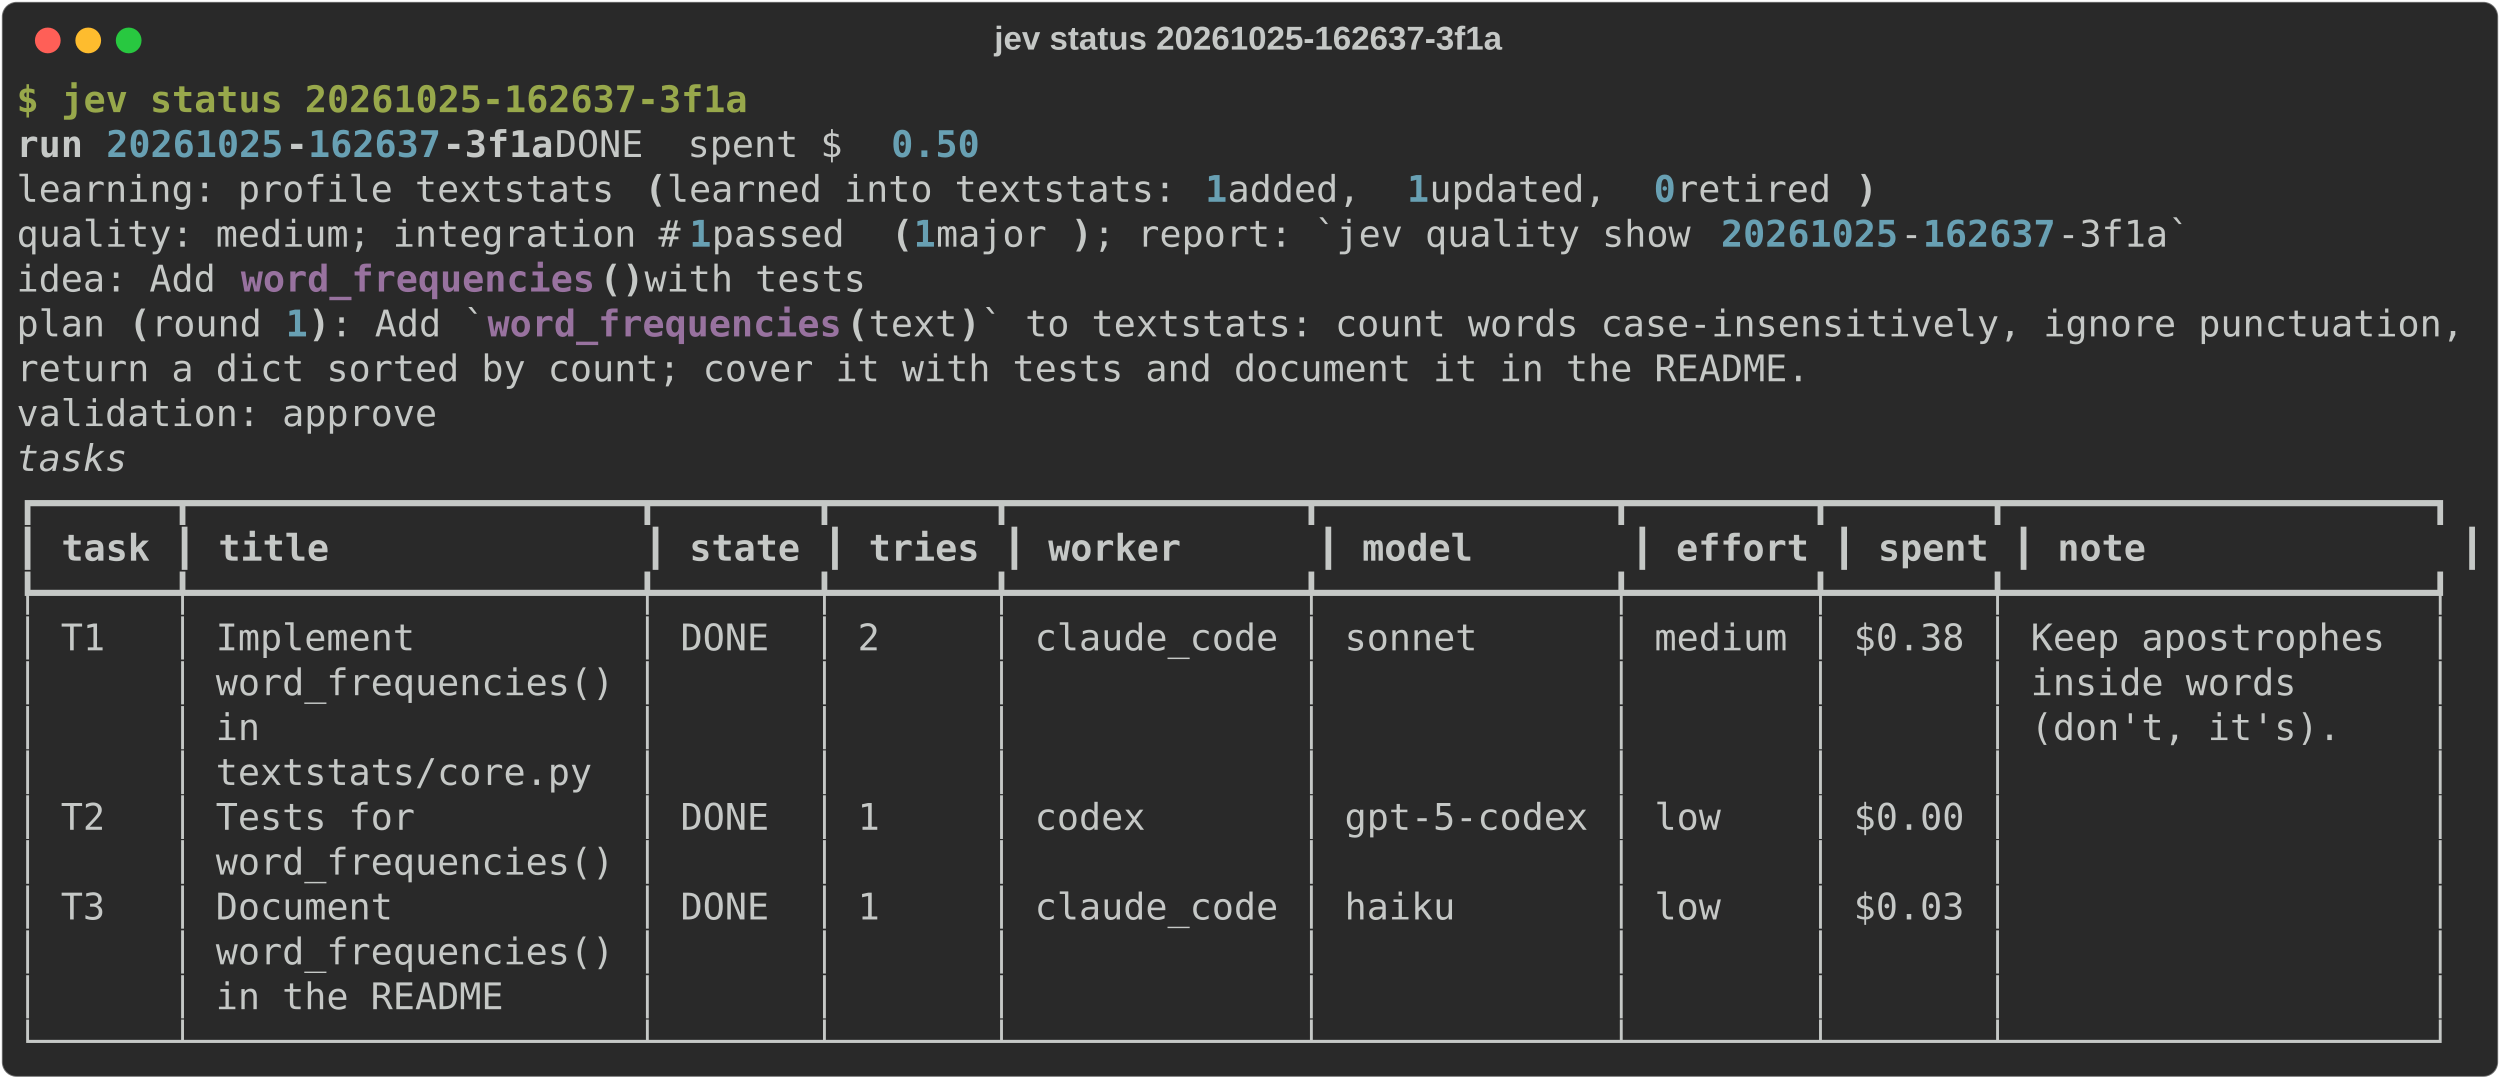
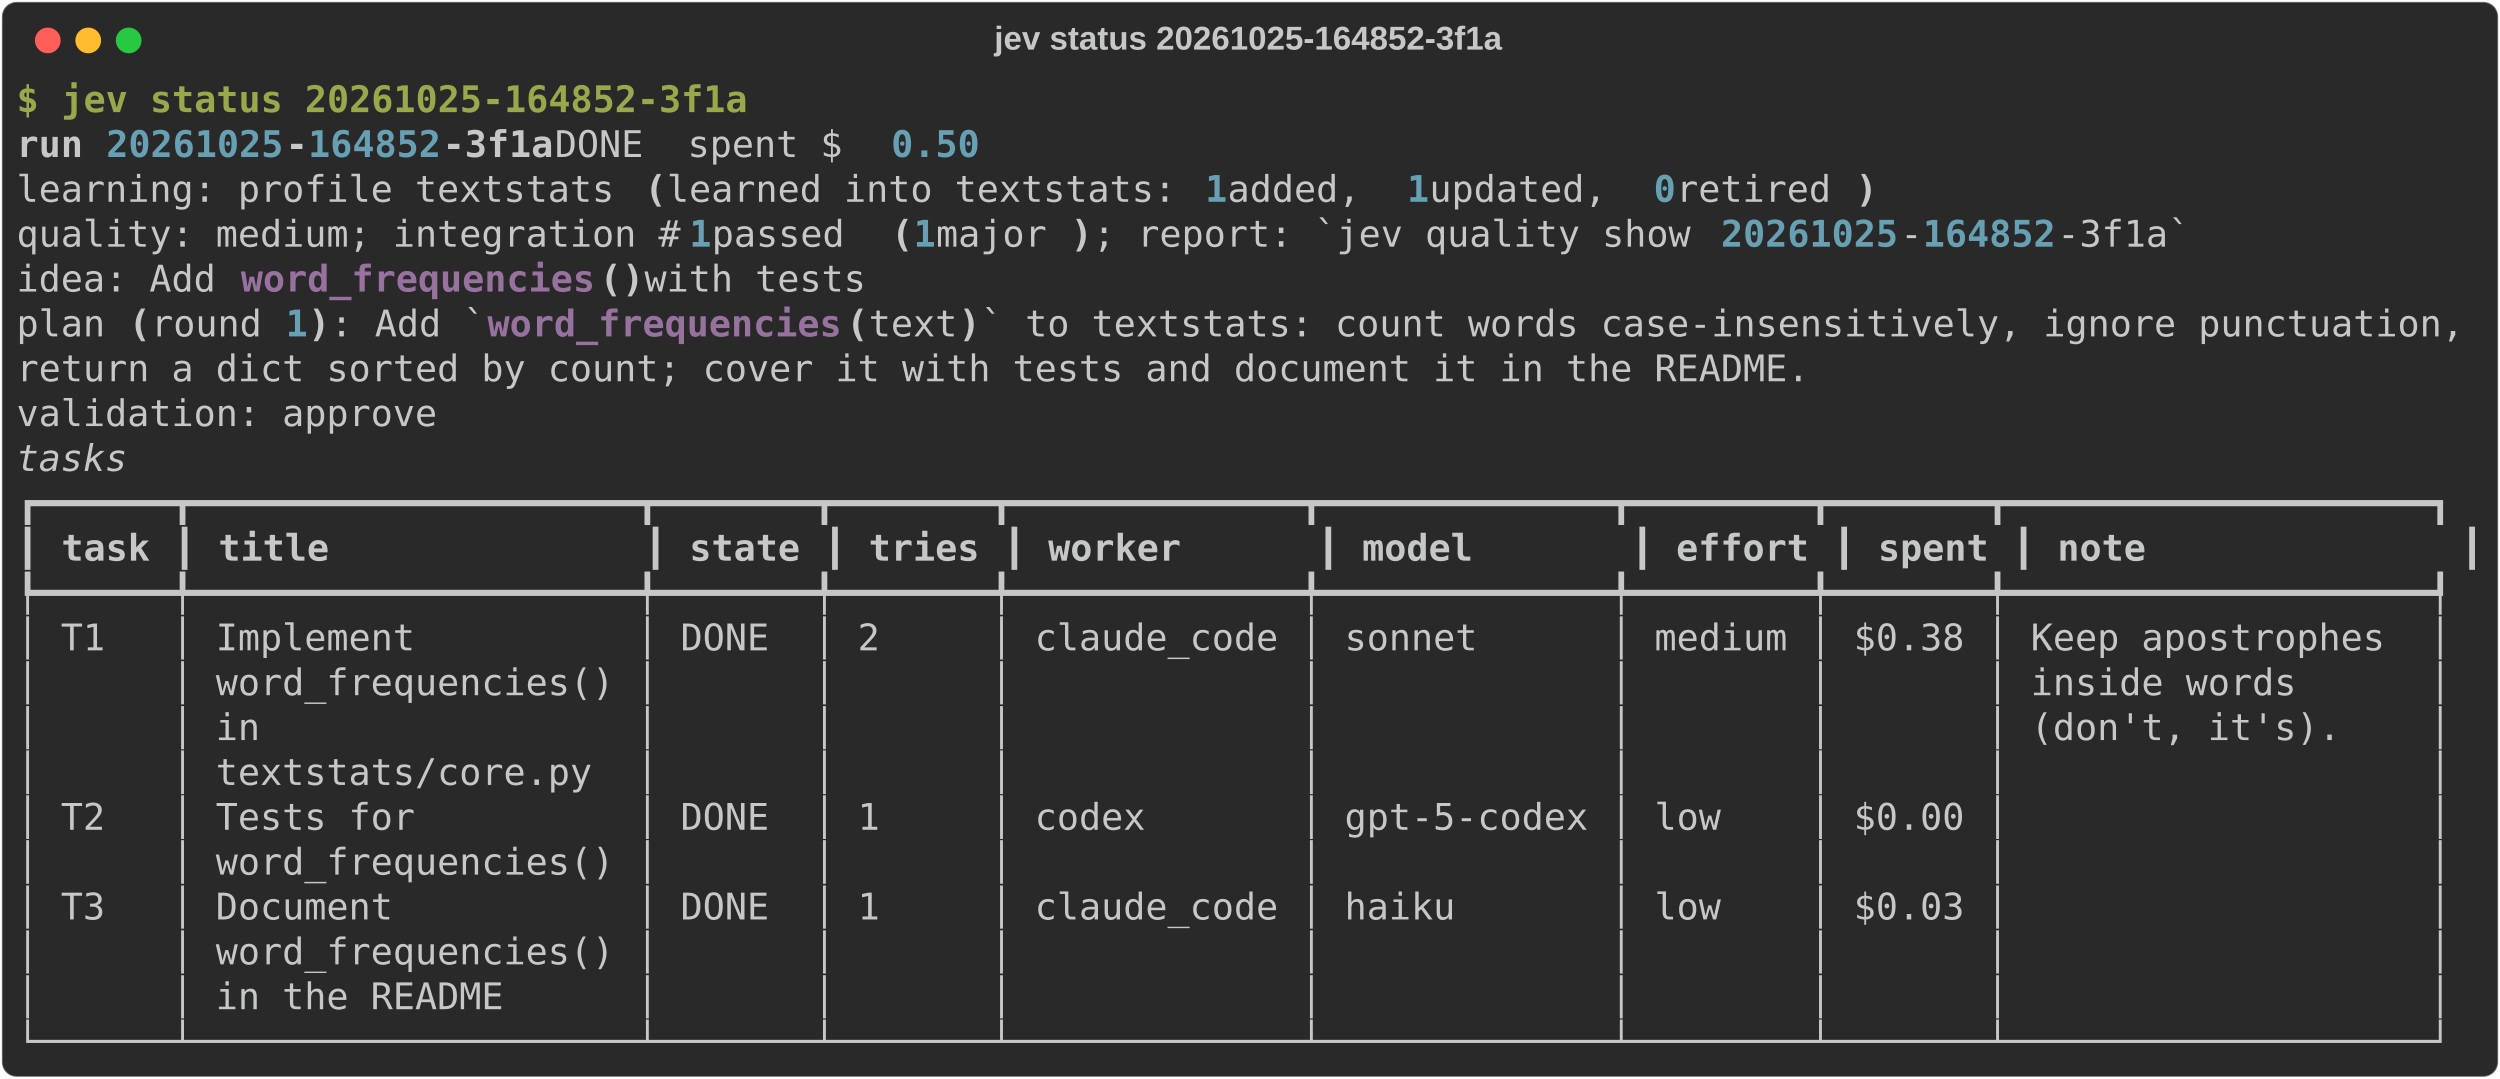
<svg xmlns="http://www.w3.org/2000/svg" class="rich-terminal" viewBox="0 0 1360 586.8">
  <style>

    @font-face {
        font-family: "Fira Code";
        src: local("FiraCode-Regular"),
                url("https://cdnjs.cloudflare.com/ajax/libs/firacode/6.2.0/woff2/FiraCode-Regular.woff2") format("woff2"),
                url("https://cdnjs.cloudflare.com/ajax/libs/firacode/6.2.0/woff/FiraCode-Regular.woff") format("woff");
        font-style: normal;
        font-weight: 400;
    }
    @font-face {
        font-family: "Fira Code";
        src: local("FiraCode-Bold"),
                url("https://cdnjs.cloudflare.com/ajax/libs/firacode/6.2.0/woff2/FiraCode-Bold.woff2") format("woff2"),
                url("https://cdnjs.cloudflare.com/ajax/libs/firacode/6.2.0/woff/FiraCode-Bold.woff") format("woff");
        font-style: bold;
        font-weight: 700;
    }

-     .terminal-3790781360-matrix {
+     .terminal-539147188-matrix {
        font-family: Fira Code, monospace;
        font-size: 20px;
        line-height: 24.4px;
        font-variant-east-asian: full-width;
    }

-     .terminal-3790781360-title {
+     .terminal-539147188-title {
        font-size: 18px;
        font-weight: bold;
        font-family: arial;
    }

-     .terminal-3790781360-r1 { fill: #98a84b;font-weight: bold }
- .terminal-3790781360-r2 { fill: #c5c8c6 }
- .terminal-3790781360-r3 { fill: #c5c8c6;font-weight: bold }
- .terminal-3790781360-r4 { fill: #68a0b3;font-weight: bold }
- .terminal-3790781360-r5 { fill: #98729f;font-weight: bold }
- .terminal-3790781360-r6 { fill: #c5c8c6;font-style: italic; }
+     .terminal-539147188-r1 { fill: #98a84b;font-weight: bold }
+ .terminal-539147188-r2 { fill: #c5c8c6 }
+ .terminal-539147188-r3 { fill: #c5c8c6;font-weight: bold }
+ .terminal-539147188-r4 { fill: #68a0b3;font-weight: bold }
+ .terminal-539147188-r5 { fill: #98729f;font-weight: bold }
+ .terminal-539147188-r6 { fill: #c5c8c6;font-style: italic; }
    </style>
  <defs>
-     <clipPath id="terminal-3790781360-clip-terminal">
+     <clipPath id="terminal-539147188-clip-terminal">
      <rect x="0" y="0" width="1341.0" height="535.8" />
    </clipPath>
-     <clipPath id="terminal-3790781360-line-0">
+     <clipPath id="terminal-539147188-line-0">
      <rect x="0" y="1.5" width="1342" height="24.65" />
    </clipPath>
-     <clipPath id="terminal-3790781360-line-1">
+     <clipPath id="terminal-539147188-line-1">
      <rect x="0" y="25.9" width="1342" height="24.65" />
    </clipPath>
-     <clipPath id="terminal-3790781360-line-2">
+     <clipPath id="terminal-539147188-line-2">
      <rect x="0" y="50.3" width="1342" height="24.65" />
    </clipPath>
-     <clipPath id="terminal-3790781360-line-3">
+     <clipPath id="terminal-539147188-line-3">
      <rect x="0" y="74.7" width="1342" height="24.65" />
    </clipPath>
-     <clipPath id="terminal-3790781360-line-4">
+     <clipPath id="terminal-539147188-line-4">
      <rect x="0" y="99.1" width="1342" height="24.65" />
    </clipPath>
-     <clipPath id="terminal-3790781360-line-5">
+     <clipPath id="terminal-539147188-line-5">
      <rect x="0" y="123.5" width="1342" height="24.65" />
    </clipPath>
-     <clipPath id="terminal-3790781360-line-6">
+     <clipPath id="terminal-539147188-line-6">
      <rect x="0" y="147.9" width="1342" height="24.65" />
    </clipPath>
-     <clipPath id="terminal-3790781360-line-7">
+     <clipPath id="terminal-539147188-line-7">
      <rect x="0" y="172.3" width="1342" height="24.65" />
    </clipPath>
-     <clipPath id="terminal-3790781360-line-8">
+     <clipPath id="terminal-539147188-line-8">
      <rect x="0" y="196.7" width="1342" height="24.65" />
    </clipPath>
-     <clipPath id="terminal-3790781360-line-9">
+     <clipPath id="terminal-539147188-line-9">
      <rect x="0" y="221.1" width="1342" height="24.65" />
    </clipPath>
-     <clipPath id="terminal-3790781360-line-10">
+     <clipPath id="terminal-539147188-line-10">
      <rect x="0" y="245.5" width="1342" height="24.65" />
    </clipPath>
-     <clipPath id="terminal-3790781360-line-11">
+     <clipPath id="terminal-539147188-line-11">
      <rect x="0" y="269.9" width="1342" height="24.65" />
    </clipPath>
-     <clipPath id="terminal-3790781360-line-12">
+     <clipPath id="terminal-539147188-line-12">
      <rect x="0" y="294.3" width="1342" height="24.65" />
    </clipPath>
-     <clipPath id="terminal-3790781360-line-13">
+     <clipPath id="terminal-539147188-line-13">
      <rect x="0" y="318.7" width="1342" height="24.65" />
    </clipPath>
-     <clipPath id="terminal-3790781360-line-14">
+     <clipPath id="terminal-539147188-line-14">
      <rect x="0" y="343.1" width="1342" height="24.65" />
    </clipPath>
-     <clipPath id="terminal-3790781360-line-15">
+     <clipPath id="terminal-539147188-line-15">
      <rect x="0" y="367.5" width="1342" height="24.65" />
    </clipPath>
-     <clipPath id="terminal-3790781360-line-16">
+     <clipPath id="terminal-539147188-line-16">
      <rect x="0" y="391.9" width="1342" height="24.65" />
    </clipPath>
-     <clipPath id="terminal-3790781360-line-17">
+     <clipPath id="terminal-539147188-line-17">
      <rect x="0" y="416.3" width="1342" height="24.65" />
    </clipPath>
-     <clipPath id="terminal-3790781360-line-18">
+     <clipPath id="terminal-539147188-line-18">
      <rect x="0" y="440.7" width="1342" height="24.65" />
    </clipPath>
-     <clipPath id="terminal-3790781360-line-19">
+     <clipPath id="terminal-539147188-line-19">
      <rect x="0" y="465.1" width="1342" height="24.65" />
    </clipPath>
-     <clipPath id="terminal-3790781360-line-20">
+     <clipPath id="terminal-539147188-line-20">
      <rect x="0" y="489.5" width="1342" height="24.65" />
    </clipPath>
  </defs>
  <rect fill="#292929" stroke="rgba(255,255,255,0.35)" stroke-width="1" x="1" y="1" width="1358" height="584.8" rx="8" />
-   <text class="terminal-3790781360-title" fill="#c5c8c6" text-anchor="middle" x="679" y="27">jev status 20261025-162637-3f1a</text>
+   <text class="terminal-539147188-title" fill="#c5c8c6" text-anchor="middle" x="679" y="27">jev status 20261025-164852-3f1a</text>
  <g transform="translate(26,22)">
    <circle cx="0" cy="0" r="7" fill="#ff5f57" />
    <circle cx="22" cy="0" r="7" fill="#febc2e" />
    <circle cx="44" cy="0" r="7" fill="#28c840" />
  </g>
-   <g transform="translate(9, 41)" clip-path="url(#terminal-3790781360-clip-terminal)">
-     <g class="terminal-3790781360-matrix">
-       <text class="terminal-3790781360-r1" x="0" y="20" textLength="24.4" clip-path="url(#terminal-3790781360-line-0)">$ </text>
-       <text class="terminal-3790781360-r1" x="24.4" y="20" textLength="378.2" clip-path="url(#terminal-3790781360-line-0)">jev status 20261025-162637-3f1a</text>
-       <text class="terminal-3790781360-r2" x="1342" y="20" textLength="12.2" clip-path="url(#terminal-3790781360-line-0)">
- </text>
-       <text class="terminal-3790781360-r3" x="0" y="44.4" textLength="48.8" clip-path="url(#terminal-3790781360-line-1)">run </text>
-       <text class="terminal-3790781360-r4" x="48.8" y="44.4" textLength="97.6" clip-path="url(#terminal-3790781360-line-1)">20261025</text>
-       <text class="terminal-3790781360-r3" x="146.4" y="44.4" textLength="12.2" clip-path="url(#terminal-3790781360-line-1)">-</text>
-       <text class="terminal-3790781360-r4" x="158.6" y="44.4" textLength="73.2" clip-path="url(#terminal-3790781360-line-1)">162637</text>
-       <text class="terminal-3790781360-r3" x="231.8" y="44.4" textLength="61" clip-path="url(#terminal-3790781360-line-1)">-3f1a</text>
-       <text class="terminal-3790781360-r2" x="292.8" y="44.4" textLength="183" clip-path="url(#terminal-3790781360-line-1)">  DONE  spent $</text>
-       <text class="terminal-3790781360-r4" x="475.8" y="44.4" textLength="48.8" clip-path="url(#terminal-3790781360-line-1)">0.50</text>
-       <text class="terminal-3790781360-r2" x="1342" y="44.4" textLength="12.2" clip-path="url(#terminal-3790781360-line-1)">
- </text>
-       <text class="terminal-3790781360-r2" x="0" y="68.8" textLength="341.6" clip-path="url(#terminal-3790781360-line-2)">learning: profile textstats </text>
-       <text class="terminal-3790781360-r3" x="341.6" y="68.8" textLength="12.2" clip-path="url(#terminal-3790781360-line-2)">(</text>
-       <text class="terminal-3790781360-r2" x="353.8" y="68.8" textLength="292.8" clip-path="url(#terminal-3790781360-line-2)">learned into textstats: </text>
-       <text class="terminal-3790781360-r4" x="646.6" y="68.8" textLength="12.2" clip-path="url(#terminal-3790781360-line-2)">1</text>
-       <text class="terminal-3790781360-r2" x="658.8" y="68.8" textLength="97.6" clip-path="url(#terminal-3790781360-line-2)"> added, </text>
-       <text class="terminal-3790781360-r4" x="756.4" y="68.8" textLength="12.2" clip-path="url(#terminal-3790781360-line-2)">1</text>
-       <text class="terminal-3790781360-r2" x="768.6" y="68.8" textLength="122" clip-path="url(#terminal-3790781360-line-2)"> updated, </text>
-       <text class="terminal-3790781360-r4" x="890.6" y="68.8" textLength="12.2" clip-path="url(#terminal-3790781360-line-2)">0</text>
-       <text class="terminal-3790781360-r2" x="902.8" y="68.8" textLength="97.6" clip-path="url(#terminal-3790781360-line-2)"> retired</text>
-       <text class="terminal-3790781360-r3" x="1000.4" y="68.8" textLength="12.2" clip-path="url(#terminal-3790781360-line-2)">)</text>
-       <text class="terminal-3790781360-r2" x="1342" y="68.8" textLength="12.2" clip-path="url(#terminal-3790781360-line-2)">
- </text>
-       <text class="terminal-3790781360-r2" x="0" y="93.2" textLength="366" clip-path="url(#terminal-3790781360-line-3)">quality: medium; integration #</text>
-       <text class="terminal-3790781360-r4" x="366" y="93.2" textLength="12.2" clip-path="url(#terminal-3790781360-line-3)">1</text>
-       <text class="terminal-3790781360-r2" x="378.2" y="93.2" textLength="97.6" clip-path="url(#terminal-3790781360-line-3)"> passed </text>
-       <text class="terminal-3790781360-r3" x="475.8" y="93.2" textLength="12.2" clip-path="url(#terminal-3790781360-line-3)">(</text>
-       <text class="terminal-3790781360-r4" x="488" y="93.2" textLength="12.2" clip-path="url(#terminal-3790781360-line-3)">1</text>
-       <text class="terminal-3790781360-r2" x="500.2" y="93.2" textLength="73.2" clip-path="url(#terminal-3790781360-line-3)"> major</text>
-       <text class="terminal-3790781360-r3" x="573.4" y="93.2" textLength="12.2" clip-path="url(#terminal-3790781360-line-3)">)</text>
-       <text class="terminal-3790781360-r2" x="585.6" y="93.2" textLength="341.6" clip-path="url(#terminal-3790781360-line-3)">; report: `jev quality show </text>
-       <text class="terminal-3790781360-r4" x="927.2" y="93.2" textLength="97.6" clip-path="url(#terminal-3790781360-line-3)">20261025</text>
-       <text class="terminal-3790781360-r2" x="1024.8" y="93.2" textLength="12.2" clip-path="url(#terminal-3790781360-line-3)">-</text>
-       <text class="terminal-3790781360-r4" x="1037" y="93.2" textLength="73.2" clip-path="url(#terminal-3790781360-line-3)">162637</text>
-       <text class="terminal-3790781360-r2" x="1110.2" y="93.2" textLength="73.2" clip-path="url(#terminal-3790781360-line-3)">-3f1a`</text>
-       <text class="terminal-3790781360-r2" x="1342" y="93.2" textLength="12.2" clip-path="url(#terminal-3790781360-line-3)">
- </text>
-       <text class="terminal-3790781360-r2" x="0" y="117.6" textLength="122" clip-path="url(#terminal-3790781360-line-4)">idea: Add </text>
-       <text class="terminal-3790781360-r5" x="122" y="117.6" textLength="195.2" clip-path="url(#terminal-3790781360-line-4)">word_frequencies</text>
-       <text class="terminal-3790781360-r3" x="317.2" y="117.6" textLength="12.2" clip-path="url(#terminal-3790781360-line-4)">(</text>
-       <text class="terminal-3790781360-r3" x="329.4" y="117.6" textLength="12.2" clip-path="url(#terminal-3790781360-line-4)">)</text>
-       <text class="terminal-3790781360-r2" x="341.6" y="117.6" textLength="134.2" clip-path="url(#terminal-3790781360-line-4)"> with tests</text>
-       <text class="terminal-3790781360-r2" x="1342" y="117.6" textLength="12.2" clip-path="url(#terminal-3790781360-line-4)">
- </text>
-       <text class="terminal-3790781360-r2" x="0" y="142" textLength="61" clip-path="url(#terminal-3790781360-line-5)">plan </text>
-       <text class="terminal-3790781360-r3" x="61" y="142" textLength="12.2" clip-path="url(#terminal-3790781360-line-5)">(</text>
-       <text class="terminal-3790781360-r2" x="73.2" y="142" textLength="73.2" clip-path="url(#terminal-3790781360-line-5)">round </text>
-       <text class="terminal-3790781360-r4" x="146.4" y="142" textLength="12.2" clip-path="url(#terminal-3790781360-line-5)">1</text>
-       <text class="terminal-3790781360-r3" x="158.6" y="142" textLength="12.2" clip-path="url(#terminal-3790781360-line-5)">)</text>
-       <text class="terminal-3790781360-r2" x="170.8" y="142" textLength="85.4" clip-path="url(#terminal-3790781360-line-5)">: Add `</text>
-       <text class="terminal-3790781360-r5" x="256.2" y="142" textLength="195.2" clip-path="url(#terminal-3790781360-line-5)">word_frequencies</text>
-       <text class="terminal-3790781360-r3" x="451.4" y="142" textLength="12.2" clip-path="url(#terminal-3790781360-line-5)">(</text>
-       <text class="terminal-3790781360-r2" x="463.6" y="142" textLength="48.8" clip-path="url(#terminal-3790781360-line-5)">text</text>
-       <text class="terminal-3790781360-r3" x="512.4" y="142" textLength="12.2" clip-path="url(#terminal-3790781360-line-5)">)</text>
-       <text class="terminal-3790781360-r2" x="524.6" y="142" textLength="817.4" clip-path="url(#terminal-3790781360-line-5)">` to textstats: count words case-insensitively, ignore punctuation,</text>
-       <text class="terminal-3790781360-r2" x="1342" y="142" textLength="12.2" clip-path="url(#terminal-3790781360-line-5)">
- </text>
-       <text class="terminal-3790781360-r2" x="0" y="166.4" textLength="988.2" clip-path="url(#terminal-3790781360-line-6)">return a dict sorted by count; cover it with tests and document it in the README.</text>
-       <text class="terminal-3790781360-r2" x="1342" y="166.4" textLength="12.2" clip-path="url(#terminal-3790781360-line-6)">
- </text>
-       <text class="terminal-3790781360-r2" x="0" y="190.8" textLength="231.8" clip-path="url(#terminal-3790781360-line-7)">validation: approve</text>
-       <text class="terminal-3790781360-r2" x="1342" y="190.8" textLength="12.2" clip-path="url(#terminal-3790781360-line-7)">
- </text>
-       <text class="terminal-3790781360-r6" x="0" y="215.2" textLength="1342" clip-path="url(#terminal-3790781360-line-8)">                                                    tasks                                                     </text>
-       <text class="terminal-3790781360-r2" x="1342" y="215.2" textLength="12.2" clip-path="url(#terminal-3790781360-line-8)">
- </text>
-       <text class="terminal-3790781360-r2" x="0" y="239.6" textLength="1342" clip-path="url(#terminal-3790781360-line-9)">┏━━━━━━┳━━━━━━━━━━━━━━━━━━━━┳━━━━━━━┳━━━━━━━┳━━━━━━━━━━━━━┳━━━━━━━━━━━━━┳━━━━━━━━┳━━━━━━━┳━━━━━━━━━━━━━━━━━━━┓</text>
-       <text class="terminal-3790781360-r2" x="1342" y="239.6" textLength="12.2" clip-path="url(#terminal-3790781360-line-9)">
- </text>
-       <text class="terminal-3790781360-r2" x="0" y="264" textLength="12.2" clip-path="url(#terminal-3790781360-line-10)">┃</text>
-       <text class="terminal-3790781360-r3" x="24.4" y="264" textLength="48.8" clip-path="url(#terminal-3790781360-line-10)">task</text>
-       <text class="terminal-3790781360-r2" x="85.4" y="264" textLength="12.2" clip-path="url(#terminal-3790781360-line-10)">┃</text>
-       <text class="terminal-3790781360-r3" x="109.8" y="264" textLength="219.6" clip-path="url(#terminal-3790781360-line-10)">title             </text>
-       <text class="terminal-3790781360-r2" x="341.6" y="264" textLength="12.2" clip-path="url(#terminal-3790781360-line-10)">┃</text>
-       <text class="terminal-3790781360-r3" x="366" y="264" textLength="61" clip-path="url(#terminal-3790781360-line-10)">state</text>
-       <text class="terminal-3790781360-r2" x="439.2" y="264" textLength="12.2" clip-path="url(#terminal-3790781360-line-10)">┃</text>
-       <text class="terminal-3790781360-r3" x="463.6" y="264" textLength="61" clip-path="url(#terminal-3790781360-line-10)">tries</text>
-       <text class="terminal-3790781360-r2" x="536.8" y="264" textLength="12.2" clip-path="url(#terminal-3790781360-line-10)">┃</text>
-       <text class="terminal-3790781360-r3" x="561.2" y="264" textLength="134.2" clip-path="url(#terminal-3790781360-line-10)">worker     </text>
-       <text class="terminal-3790781360-r2" x="707.6" y="264" textLength="12.2" clip-path="url(#terminal-3790781360-line-10)">┃</text>
-       <text class="terminal-3790781360-r3" x="732" y="264" textLength="134.2" clip-path="url(#terminal-3790781360-line-10)">model      </text>
-       <text class="terminal-3790781360-r2" x="878.4" y="264" textLength="12.2" clip-path="url(#terminal-3790781360-line-10)">┃</text>
-       <text class="terminal-3790781360-r3" x="902.8" y="264" textLength="73.2" clip-path="url(#terminal-3790781360-line-10)">effort</text>
-       <text class="terminal-3790781360-r2" x="988.2" y="264" textLength="12.2" clip-path="url(#terminal-3790781360-line-10)">┃</text>
-       <text class="terminal-3790781360-r3" x="1012.6" y="264" textLength="61" clip-path="url(#terminal-3790781360-line-10)">spent</text>
-       <text class="terminal-3790781360-r2" x="1085.8" y="264" textLength="12.2" clip-path="url(#terminal-3790781360-line-10)">┃</text>
-       <text class="terminal-3790781360-r3" x="1110.2" y="264" textLength="207.4" clip-path="url(#terminal-3790781360-line-10)">note             </text>
-       <text class="terminal-3790781360-r2" x="1329.8" y="264" textLength="12.2" clip-path="url(#terminal-3790781360-line-10)">┃</text>
-       <text class="terminal-3790781360-r2" x="1342" y="264" textLength="12.2" clip-path="url(#terminal-3790781360-line-10)">
- </text>
-       <text class="terminal-3790781360-r2" x="0" y="288.4" textLength="1342" clip-path="url(#terminal-3790781360-line-11)">┡━━━━━━╇━━━━━━━━━━━━━━━━━━━━╇━━━━━━━╇━━━━━━━╇━━━━━━━━━━━━━╇━━━━━━━━━━━━━╇━━━━━━━━╇━━━━━━━╇━━━━━━━━━━━━━━━━━━━┩</text>
-       <text class="terminal-3790781360-r2" x="1342" y="288.4" textLength="12.2" clip-path="url(#terminal-3790781360-line-11)">
- </text>
-       <text class="terminal-3790781360-r2" x="0" y="312.8" textLength="1342" clip-path="url(#terminal-3790781360-line-12)">│ T1   │ Implement          │ DONE  │ 2     │ claude_code │ sonnet      │ medium │ $0.38 │ Keep apostrophes  │</text>
-       <text class="terminal-3790781360-r2" x="1342" y="312.8" textLength="12.2" clip-path="url(#terminal-3790781360-line-12)">
- </text>
-       <text class="terminal-3790781360-r2" x="0" y="337.2" textLength="1342" clip-path="url(#terminal-3790781360-line-13)">│      │ word_frequencies() │       │       │             │             │        │       │ inside words      │</text>
-       <text class="terminal-3790781360-r2" x="1342" y="337.2" textLength="12.2" clip-path="url(#terminal-3790781360-line-13)">
- </text>
-       <text class="terminal-3790781360-r2" x="0" y="361.6" textLength="1342" clip-path="url(#terminal-3790781360-line-14)">│      │ in                 │       │       │             │             │        │       │ (don't, it's).    │</text>
-       <text class="terminal-3790781360-r2" x="1342" y="361.6" textLength="12.2" clip-path="url(#terminal-3790781360-line-14)">
- </text>
-       <text class="terminal-3790781360-r2" x="0" y="386" textLength="1342" clip-path="url(#terminal-3790781360-line-15)">│      │ textstats/core.py  │       │       │             │             │        │       │                   │</text>
-       <text class="terminal-3790781360-r2" x="1342" y="386" textLength="12.2" clip-path="url(#terminal-3790781360-line-15)">
- </text>
-       <text class="terminal-3790781360-r2" x="0" y="410.4" textLength="1342" clip-path="url(#terminal-3790781360-line-16)">│ T2   │ Tests for          │ DONE  │ 1     │ codex       │ gpt-5-codex │ low    │ $0.00 │                   │</text>
-       <text class="terminal-3790781360-r2" x="1342" y="410.4" textLength="12.2" clip-path="url(#terminal-3790781360-line-16)">
- </text>
-       <text class="terminal-3790781360-r2" x="0" y="434.8" textLength="1342" clip-path="url(#terminal-3790781360-line-17)">│      │ word_frequencies() │       │       │             │             │        │       │                   │</text>
-       <text class="terminal-3790781360-r2" x="1342" y="434.8" textLength="12.2" clip-path="url(#terminal-3790781360-line-17)">
- </text>
-       <text class="terminal-3790781360-r2" x="0" y="459.2" textLength="1342" clip-path="url(#terminal-3790781360-line-18)">│ T3   │ Document           │ DONE  │ 1     │ claude_code │ haiku       │ low    │ $0.03 │                   │</text>
-       <text class="terminal-3790781360-r2" x="1342" y="459.2" textLength="12.2" clip-path="url(#terminal-3790781360-line-18)">
- </text>
-       <text class="terminal-3790781360-r2" x="0" y="483.6" textLength="1342" clip-path="url(#terminal-3790781360-line-19)">│      │ word_frequencies() │       │       │             │             │        │       │                   │</text>
-       <text class="terminal-3790781360-r2" x="1342" y="483.6" textLength="12.2" clip-path="url(#terminal-3790781360-line-19)">
- </text>
-       <text class="terminal-3790781360-r2" x="0" y="508" textLength="1342" clip-path="url(#terminal-3790781360-line-20)">│      │ in the README      │       │       │             │             │        │       │                   │</text>
-       <text class="terminal-3790781360-r2" x="1342" y="508" textLength="12.2" clip-path="url(#terminal-3790781360-line-20)">
- </text>
-       <text class="terminal-3790781360-r2" x="0" y="532.4" textLength="1342" clip-path="url(#terminal-3790781360-line-21)">└──────┴────────────────────┴───────┴───────┴─────────────┴─────────────┴────────┴───────┴───────────────────┘</text>
-       <text class="terminal-3790781360-r2" x="1342" y="532.4" textLength="12.2" clip-path="url(#terminal-3790781360-line-21)">
+   <g transform="translate(9, 41)" clip-path="url(#terminal-539147188-clip-terminal)">
+     <g class="terminal-539147188-matrix">
+       <text class="terminal-539147188-r1" x="0" y="20" textLength="24.4" clip-path="url(#terminal-539147188-line-0)">$ </text>
+       <text class="terminal-539147188-r1" x="24.4" y="20" textLength="378.2" clip-path="url(#terminal-539147188-line-0)">jev status 20261025-164852-3f1a</text>
+       <text class="terminal-539147188-r2" x="1342" y="20" textLength="12.2" clip-path="url(#terminal-539147188-line-0)">
+ </text>
+       <text class="terminal-539147188-r3" x="0" y="44.4" textLength="48.8" clip-path="url(#terminal-539147188-line-1)">run </text>
+       <text class="terminal-539147188-r4" x="48.8" y="44.4" textLength="97.6" clip-path="url(#terminal-539147188-line-1)">20261025</text>
+       <text class="terminal-539147188-r3" x="146.4" y="44.4" textLength="12.2" clip-path="url(#terminal-539147188-line-1)">-</text>
+       <text class="terminal-539147188-r4" x="158.6" y="44.4" textLength="73.2" clip-path="url(#terminal-539147188-line-1)">164852</text>
+       <text class="terminal-539147188-r3" x="231.8" y="44.4" textLength="61" clip-path="url(#terminal-539147188-line-1)">-3f1a</text>
+       <text class="terminal-539147188-r2" x="292.8" y="44.4" textLength="183" clip-path="url(#terminal-539147188-line-1)">  DONE  spent $</text>
+       <text class="terminal-539147188-r4" x="475.8" y="44.4" textLength="48.8" clip-path="url(#terminal-539147188-line-1)">0.50</text>
+       <text class="terminal-539147188-r2" x="1342" y="44.4" textLength="12.2" clip-path="url(#terminal-539147188-line-1)">
+ </text>
+       <text class="terminal-539147188-r2" x="0" y="68.8" textLength="341.6" clip-path="url(#terminal-539147188-line-2)">learning: profile textstats </text>
+       <text class="terminal-539147188-r3" x="341.6" y="68.8" textLength="12.2" clip-path="url(#terminal-539147188-line-2)">(</text>
+       <text class="terminal-539147188-r2" x="353.8" y="68.8" textLength="292.8" clip-path="url(#terminal-539147188-line-2)">learned into textstats: </text>
+       <text class="terminal-539147188-r4" x="646.6" y="68.8" textLength="12.2" clip-path="url(#terminal-539147188-line-2)">1</text>
+       <text class="terminal-539147188-r2" x="658.8" y="68.8" textLength="97.6" clip-path="url(#terminal-539147188-line-2)"> added, </text>
+       <text class="terminal-539147188-r4" x="756.4" y="68.8" textLength="12.2" clip-path="url(#terminal-539147188-line-2)">1</text>
+       <text class="terminal-539147188-r2" x="768.6" y="68.8" textLength="122" clip-path="url(#terminal-539147188-line-2)"> updated, </text>
+       <text class="terminal-539147188-r4" x="890.6" y="68.8" textLength="12.2" clip-path="url(#terminal-539147188-line-2)">0</text>
+       <text class="terminal-539147188-r2" x="902.8" y="68.8" textLength="97.6" clip-path="url(#terminal-539147188-line-2)"> retired</text>
+       <text class="terminal-539147188-r3" x="1000.4" y="68.8" textLength="12.2" clip-path="url(#terminal-539147188-line-2)">)</text>
+       <text class="terminal-539147188-r2" x="1342" y="68.8" textLength="12.2" clip-path="url(#terminal-539147188-line-2)">
+ </text>
+       <text class="terminal-539147188-r2" x="0" y="93.2" textLength="366" clip-path="url(#terminal-539147188-line-3)">quality: medium; integration #</text>
+       <text class="terminal-539147188-r4" x="366" y="93.2" textLength="12.2" clip-path="url(#terminal-539147188-line-3)">1</text>
+       <text class="terminal-539147188-r2" x="378.2" y="93.2" textLength="97.6" clip-path="url(#terminal-539147188-line-3)"> passed </text>
+       <text class="terminal-539147188-r3" x="475.8" y="93.2" textLength="12.2" clip-path="url(#terminal-539147188-line-3)">(</text>
+       <text class="terminal-539147188-r4" x="488" y="93.2" textLength="12.2" clip-path="url(#terminal-539147188-line-3)">1</text>
+       <text class="terminal-539147188-r2" x="500.2" y="93.2" textLength="73.2" clip-path="url(#terminal-539147188-line-3)"> major</text>
+       <text class="terminal-539147188-r3" x="573.4" y="93.2" textLength="12.2" clip-path="url(#terminal-539147188-line-3)">)</text>
+       <text class="terminal-539147188-r2" x="585.6" y="93.2" textLength="341.6" clip-path="url(#terminal-539147188-line-3)">; report: `jev quality show </text>
+       <text class="terminal-539147188-r4" x="927.2" y="93.2" textLength="97.6" clip-path="url(#terminal-539147188-line-3)">20261025</text>
+       <text class="terminal-539147188-r2" x="1024.8" y="93.2" textLength="12.2" clip-path="url(#terminal-539147188-line-3)">-</text>
+       <text class="terminal-539147188-r4" x="1037" y="93.2" textLength="73.2" clip-path="url(#terminal-539147188-line-3)">164852</text>
+       <text class="terminal-539147188-r2" x="1110.2" y="93.2" textLength="73.2" clip-path="url(#terminal-539147188-line-3)">-3f1a`</text>
+       <text class="terminal-539147188-r2" x="1342" y="93.2" textLength="12.2" clip-path="url(#terminal-539147188-line-3)">
+ </text>
+       <text class="terminal-539147188-r2" x="0" y="117.6" textLength="122" clip-path="url(#terminal-539147188-line-4)">idea: Add </text>
+       <text class="terminal-539147188-r5" x="122" y="117.6" textLength="195.2" clip-path="url(#terminal-539147188-line-4)">word_frequencies</text>
+       <text class="terminal-539147188-r3" x="317.2" y="117.6" textLength="12.2" clip-path="url(#terminal-539147188-line-4)">(</text>
+       <text class="terminal-539147188-r3" x="329.4" y="117.6" textLength="12.2" clip-path="url(#terminal-539147188-line-4)">)</text>
+       <text class="terminal-539147188-r2" x="341.6" y="117.6" textLength="134.2" clip-path="url(#terminal-539147188-line-4)"> with tests</text>
+       <text class="terminal-539147188-r2" x="1342" y="117.6" textLength="12.2" clip-path="url(#terminal-539147188-line-4)">
+ </text>
+       <text class="terminal-539147188-r2" x="0" y="142" textLength="61" clip-path="url(#terminal-539147188-line-5)">plan </text>
+       <text class="terminal-539147188-r3" x="61" y="142" textLength="12.2" clip-path="url(#terminal-539147188-line-5)">(</text>
+       <text class="terminal-539147188-r2" x="73.2" y="142" textLength="73.2" clip-path="url(#terminal-539147188-line-5)">round </text>
+       <text class="terminal-539147188-r4" x="146.4" y="142" textLength="12.2" clip-path="url(#terminal-539147188-line-5)">1</text>
+       <text class="terminal-539147188-r3" x="158.6" y="142" textLength="12.2" clip-path="url(#terminal-539147188-line-5)">)</text>
+       <text class="terminal-539147188-r2" x="170.8" y="142" textLength="85.4" clip-path="url(#terminal-539147188-line-5)">: Add `</text>
+       <text class="terminal-539147188-r5" x="256.2" y="142" textLength="195.2" clip-path="url(#terminal-539147188-line-5)">word_frequencies</text>
+       <text class="terminal-539147188-r3" x="451.4" y="142" textLength="12.2" clip-path="url(#terminal-539147188-line-5)">(</text>
+       <text class="terminal-539147188-r2" x="463.6" y="142" textLength="48.8" clip-path="url(#terminal-539147188-line-5)">text</text>
+       <text class="terminal-539147188-r3" x="512.4" y="142" textLength="12.2" clip-path="url(#terminal-539147188-line-5)">)</text>
+       <text class="terminal-539147188-r2" x="524.6" y="142" textLength="817.4" clip-path="url(#terminal-539147188-line-5)">` to textstats: count words case-insensitively, ignore punctuation,</text>
+       <text class="terminal-539147188-r2" x="1342" y="142" textLength="12.2" clip-path="url(#terminal-539147188-line-5)">
+ </text>
+       <text class="terminal-539147188-r2" x="0" y="166.4" textLength="988.2" clip-path="url(#terminal-539147188-line-6)">return a dict sorted by count; cover it with tests and document it in the README.</text>
+       <text class="terminal-539147188-r2" x="1342" y="166.4" textLength="12.2" clip-path="url(#terminal-539147188-line-6)">
+ </text>
+       <text class="terminal-539147188-r2" x="0" y="190.8" textLength="231.8" clip-path="url(#terminal-539147188-line-7)">validation: approve</text>
+       <text class="terminal-539147188-r2" x="1342" y="190.8" textLength="12.2" clip-path="url(#terminal-539147188-line-7)">
+ </text>
+       <text class="terminal-539147188-r6" x="0" y="215.2" textLength="1342" clip-path="url(#terminal-539147188-line-8)">                                                    tasks                                                     </text>
+       <text class="terminal-539147188-r2" x="1342" y="215.2" textLength="12.2" clip-path="url(#terminal-539147188-line-8)">
+ </text>
+       <text class="terminal-539147188-r2" x="0" y="239.6" textLength="1342" clip-path="url(#terminal-539147188-line-9)">┏━━━━━━┳━━━━━━━━━━━━━━━━━━━━┳━━━━━━━┳━━━━━━━┳━━━━━━━━━━━━━┳━━━━━━━━━━━━━┳━━━━━━━━┳━━━━━━━┳━━━━━━━━━━━━━━━━━━━┓</text>
+       <text class="terminal-539147188-r2" x="1342" y="239.6" textLength="12.2" clip-path="url(#terminal-539147188-line-9)">
+ </text>
+       <text class="terminal-539147188-r2" x="0" y="264" textLength="12.2" clip-path="url(#terminal-539147188-line-10)">┃</text>
+       <text class="terminal-539147188-r3" x="24.4" y="264" textLength="48.8" clip-path="url(#terminal-539147188-line-10)">task</text>
+       <text class="terminal-539147188-r2" x="85.4" y="264" textLength="12.2" clip-path="url(#terminal-539147188-line-10)">┃</text>
+       <text class="terminal-539147188-r3" x="109.8" y="264" textLength="219.6" clip-path="url(#terminal-539147188-line-10)">title             </text>
+       <text class="terminal-539147188-r2" x="341.6" y="264" textLength="12.2" clip-path="url(#terminal-539147188-line-10)">┃</text>
+       <text class="terminal-539147188-r3" x="366" y="264" textLength="61" clip-path="url(#terminal-539147188-line-10)">state</text>
+       <text class="terminal-539147188-r2" x="439.2" y="264" textLength="12.2" clip-path="url(#terminal-539147188-line-10)">┃</text>
+       <text class="terminal-539147188-r3" x="463.6" y="264" textLength="61" clip-path="url(#terminal-539147188-line-10)">tries</text>
+       <text class="terminal-539147188-r2" x="536.8" y="264" textLength="12.2" clip-path="url(#terminal-539147188-line-10)">┃</text>
+       <text class="terminal-539147188-r3" x="561.2" y="264" textLength="134.2" clip-path="url(#terminal-539147188-line-10)">worker     </text>
+       <text class="terminal-539147188-r2" x="707.6" y="264" textLength="12.2" clip-path="url(#terminal-539147188-line-10)">┃</text>
+       <text class="terminal-539147188-r3" x="732" y="264" textLength="134.2" clip-path="url(#terminal-539147188-line-10)">model      </text>
+       <text class="terminal-539147188-r2" x="878.4" y="264" textLength="12.2" clip-path="url(#terminal-539147188-line-10)">┃</text>
+       <text class="terminal-539147188-r3" x="902.8" y="264" textLength="73.2" clip-path="url(#terminal-539147188-line-10)">effort</text>
+       <text class="terminal-539147188-r2" x="988.2" y="264" textLength="12.2" clip-path="url(#terminal-539147188-line-10)">┃</text>
+       <text class="terminal-539147188-r3" x="1012.6" y="264" textLength="61" clip-path="url(#terminal-539147188-line-10)">spent</text>
+       <text class="terminal-539147188-r2" x="1085.8" y="264" textLength="12.2" clip-path="url(#terminal-539147188-line-10)">┃</text>
+       <text class="terminal-539147188-r3" x="1110.2" y="264" textLength="207.4" clip-path="url(#terminal-539147188-line-10)">note             </text>
+       <text class="terminal-539147188-r2" x="1329.8" y="264" textLength="12.2" clip-path="url(#terminal-539147188-line-10)">┃</text>
+       <text class="terminal-539147188-r2" x="1342" y="264" textLength="12.2" clip-path="url(#terminal-539147188-line-10)">
+ </text>
+       <text class="terminal-539147188-r2" x="0" y="288.4" textLength="1342" clip-path="url(#terminal-539147188-line-11)">┡━━━━━━╇━━━━━━━━━━━━━━━━━━━━╇━━━━━━━╇━━━━━━━╇━━━━━━━━━━━━━╇━━━━━━━━━━━━━╇━━━━━━━━╇━━━━━━━╇━━━━━━━━━━━━━━━━━━━┩</text>
+       <text class="terminal-539147188-r2" x="1342" y="288.4" textLength="12.2" clip-path="url(#terminal-539147188-line-11)">
+ </text>
+       <text class="terminal-539147188-r2" x="0" y="312.8" textLength="1342" clip-path="url(#terminal-539147188-line-12)">│ T1   │ Implement          │ DONE  │ 2     │ claude_code │ sonnet      │ medium │ $0.38 │ Keep apostrophes  │</text>
+       <text class="terminal-539147188-r2" x="1342" y="312.8" textLength="12.2" clip-path="url(#terminal-539147188-line-12)">
+ </text>
+       <text class="terminal-539147188-r2" x="0" y="337.2" textLength="1342" clip-path="url(#terminal-539147188-line-13)">│      │ word_frequencies() │       │       │             │             │        │       │ inside words      │</text>
+       <text class="terminal-539147188-r2" x="1342" y="337.2" textLength="12.2" clip-path="url(#terminal-539147188-line-13)">
+ </text>
+       <text class="terminal-539147188-r2" x="0" y="361.6" textLength="1342" clip-path="url(#terminal-539147188-line-14)">│      │ in                 │       │       │             │             │        │       │ (don't, it's).    │</text>
+       <text class="terminal-539147188-r2" x="1342" y="361.6" textLength="12.2" clip-path="url(#terminal-539147188-line-14)">
+ </text>
+       <text class="terminal-539147188-r2" x="0" y="386" textLength="1342" clip-path="url(#terminal-539147188-line-15)">│      │ textstats/core.py  │       │       │             │             │        │       │                   │</text>
+       <text class="terminal-539147188-r2" x="1342" y="386" textLength="12.2" clip-path="url(#terminal-539147188-line-15)">
+ </text>
+       <text class="terminal-539147188-r2" x="0" y="410.4" textLength="1342" clip-path="url(#terminal-539147188-line-16)">│ T2   │ Tests for          │ DONE  │ 1     │ codex       │ gpt-5-codex │ low    │ $0.00 │                   │</text>
+       <text class="terminal-539147188-r2" x="1342" y="410.4" textLength="12.2" clip-path="url(#terminal-539147188-line-16)">
+ </text>
+       <text class="terminal-539147188-r2" x="0" y="434.8" textLength="1342" clip-path="url(#terminal-539147188-line-17)">│      │ word_frequencies() │       │       │             │             │        │       │                   │</text>
+       <text class="terminal-539147188-r2" x="1342" y="434.8" textLength="12.2" clip-path="url(#terminal-539147188-line-17)">
+ </text>
+       <text class="terminal-539147188-r2" x="0" y="459.2" textLength="1342" clip-path="url(#terminal-539147188-line-18)">│ T3   │ Document           │ DONE  │ 1     │ claude_code │ haiku       │ low    │ $0.03 │                   │</text>
+       <text class="terminal-539147188-r2" x="1342" y="459.2" textLength="12.2" clip-path="url(#terminal-539147188-line-18)">
+ </text>
+       <text class="terminal-539147188-r2" x="0" y="483.6" textLength="1342" clip-path="url(#terminal-539147188-line-19)">│      │ word_frequencies() │       │       │             │             │        │       │                   │</text>
+       <text class="terminal-539147188-r2" x="1342" y="483.6" textLength="12.2" clip-path="url(#terminal-539147188-line-19)">
+ </text>
+       <text class="terminal-539147188-r2" x="0" y="508" textLength="1342" clip-path="url(#terminal-539147188-line-20)">│      │ in the README      │       │       │             │             │        │       │                   │</text>
+       <text class="terminal-539147188-r2" x="1342" y="508" textLength="12.2" clip-path="url(#terminal-539147188-line-20)">
+ </text>
+       <text class="terminal-539147188-r2" x="0" y="532.4" textLength="1342" clip-path="url(#terminal-539147188-line-21)">└──────┴────────────────────┴───────┴───────┴─────────────┴─────────────┴────────┴───────┴───────────────────┘</text>
+       <text class="terminal-539147188-r2" x="1342" y="532.4" textLength="12.2" clip-path="url(#terminal-539147188-line-21)">
</text>
    </g>
  </g>
</svg>
